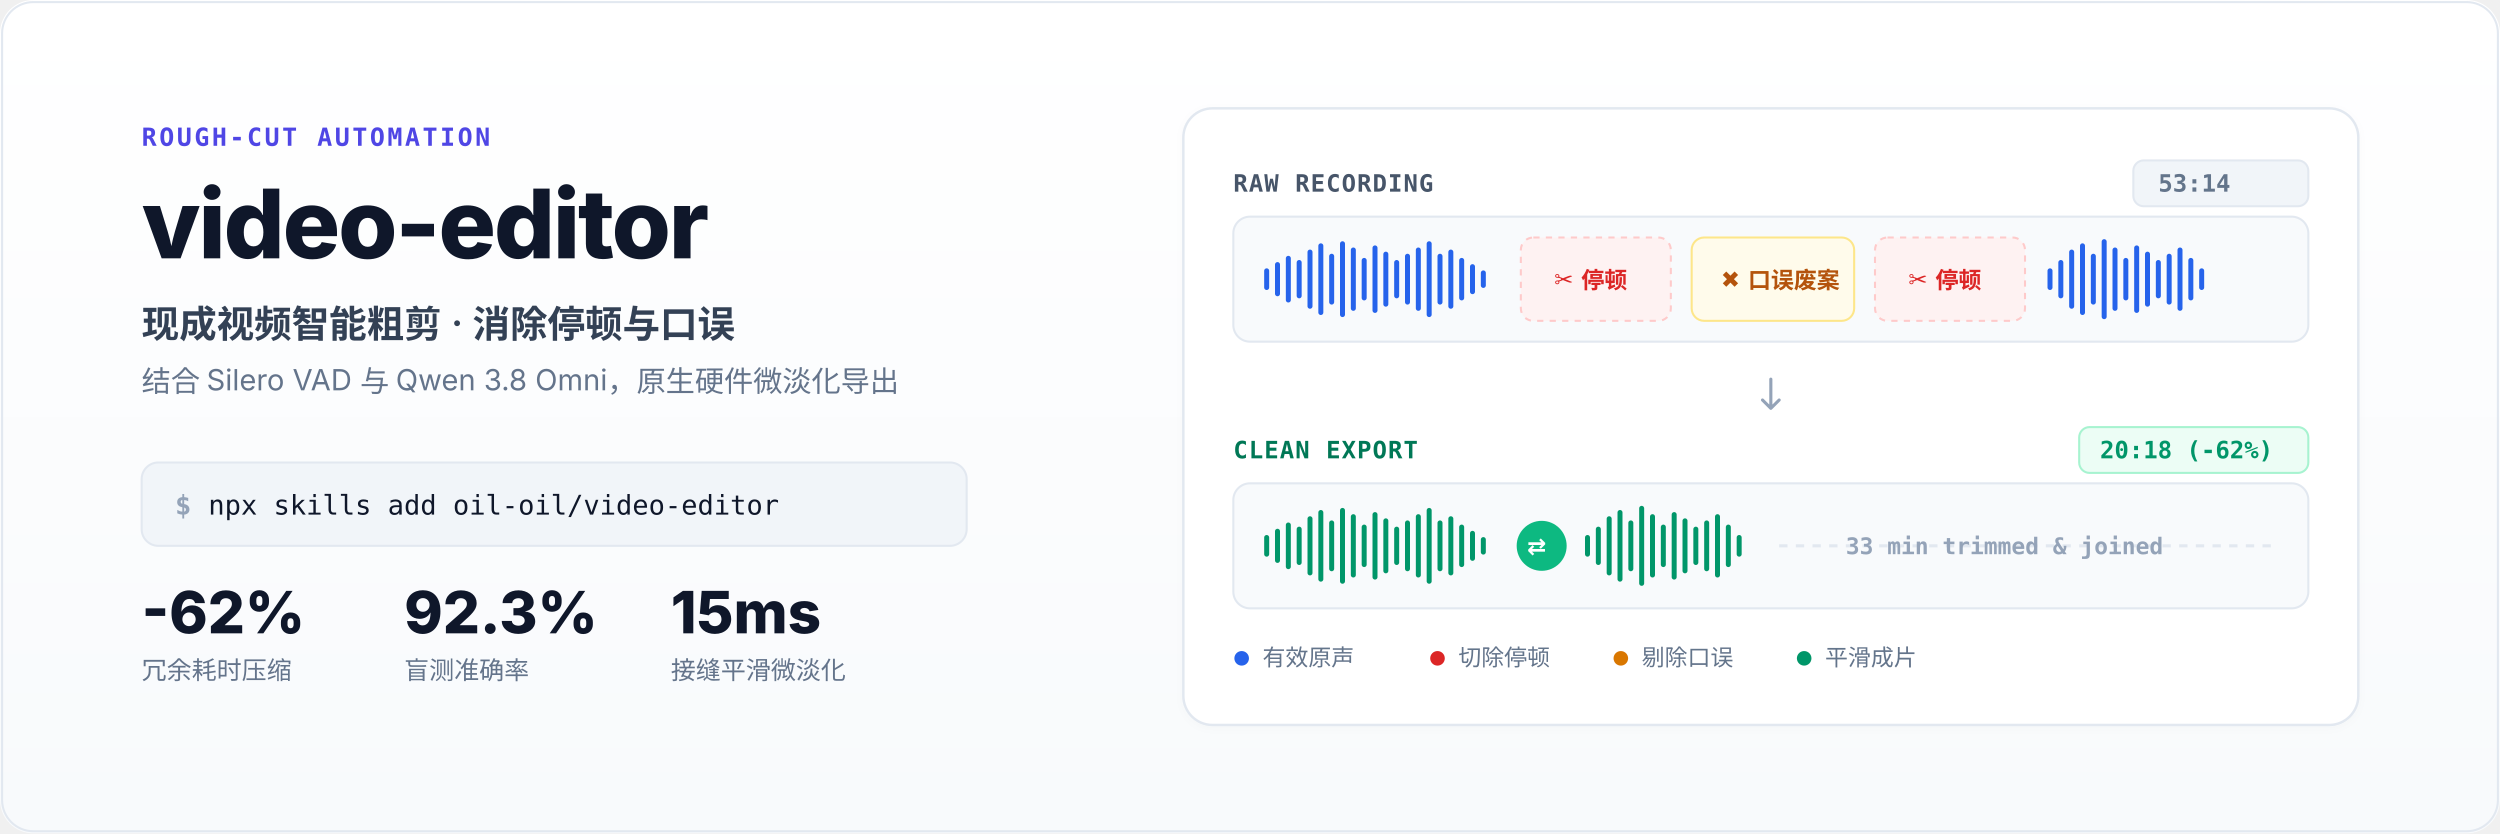
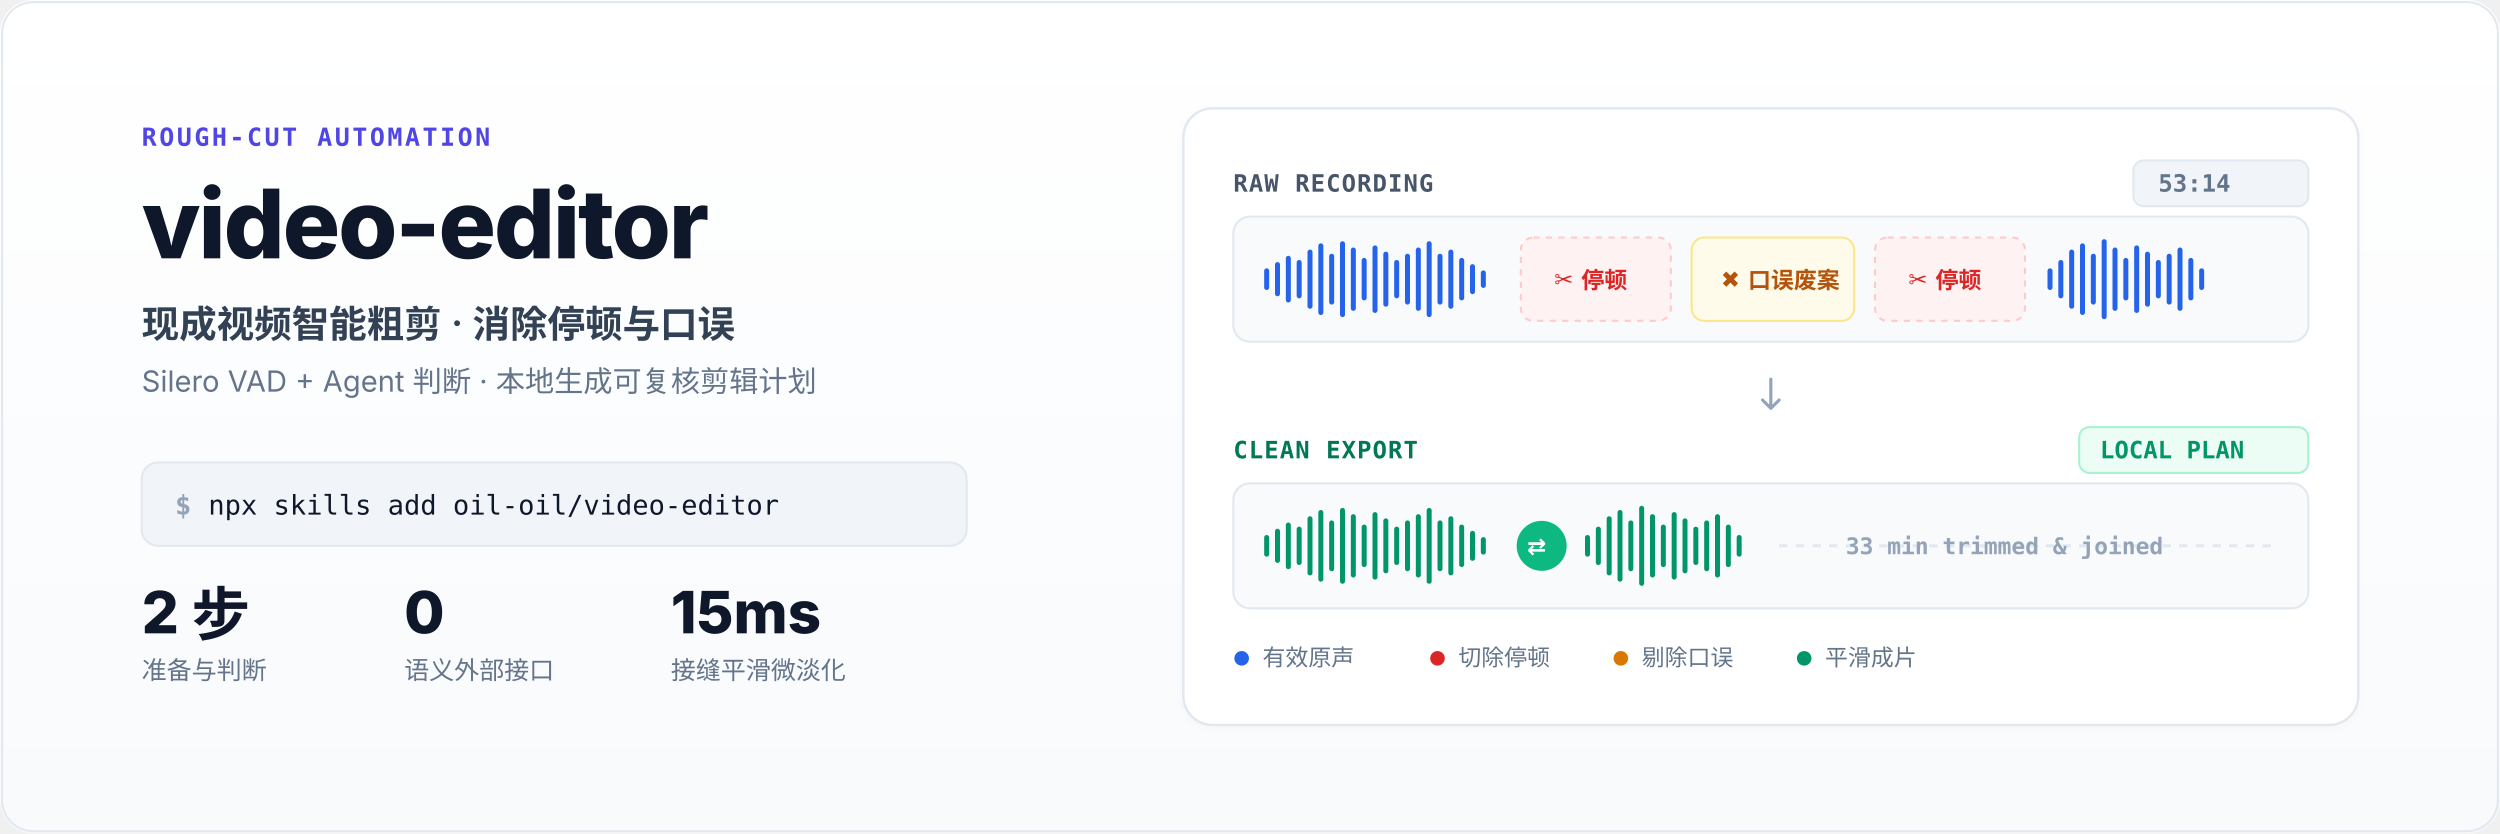
<svg xmlns="http://www.w3.org/2000/svg" width="1200" height="400" viewBox="0 0 1200 400" role="img" aria-labelledby="title desc">
  <defs>
    <linearGradient id="bg" x1="0%" y1="0%" x2="0%" y2="100%">
      <stop offset="0%" stop-color="#FFFFFF" />
      <stop offset="100%" stop-color="#F8FAFC" />
    </linearGradient>
    <filter id="shadow" x="-3%" y="-3%" width="106%" height="110%">
      <feDropShadow dx="0" dy="6" stdDeviation="16" flood-color="#0F172A" flood-opacity="0.04" />
      <feDropShadow dx="0" dy="1" stdDeviation="2" flood-color="#0F172A" flood-opacity="0.02" />
    </filter>
  </defs>
  <rect width="1200" height="400" rx="16" fill="url(#bg)" />
  <rect width="1198" height="398" x="1" y="1" rx="15" fill="none" stroke="#E2E8F0" stroke-width="1" />
  <g transform="translate(68, 56)">
    <text x="0" y="14" font-family="ui-monospace, Menlo, Monaco, monospace" font-size="12" font-weight="700" fill="#4F46E5" letter-spacing="1.2">ROUGH-CUT AUTOMATION</text>
    <text x="0" y="68" font-family="-apple-system, BlinkMacSystemFont, 'SF Pro Display', 'Segoe UI', sans-serif" font-size="46" font-weight="800" fill="#0F172A" letter-spacing="-1">video-editor</text>
    <text x="0" y="106" font-family="-apple-system, BlinkMacSystemFont, 'PingFang SC', 'SF Pro Text', sans-serif" font-size="18" font-weight="600" fill="#334155">现成视频智能粗剪 · 消除停顿与口误</text>
-     <text x="0" y="132" font-family="-apple-system, BlinkMacSystemFont, 'PingFang SC', 'SF Pro Text', sans-serif" font-size="14" font-weight="400" fill="#64748B">结合 Silero VAD 与 Qwen 3.8 Omni，原生硬件微淡化导出</text>
+     <text x="0" y="132" font-family="-apple-system, BlinkMacSystemFont, 'PingFang SC', 'SF Pro Text', sans-serif" font-size="14" font-weight="400" fill="#64748B">Silero VAD + Agent 判断 · 本地生成可复核剪辑计划</text>
    <g transform="translate(0, 166)">
      <rect width="396" height="40" rx="8" fill="#F1F5F9" stroke="#E2E8F0" stroke-width="1" />
      <text x="16" y="25" font-family="ui-monospace, Menlo, Monaco, monospace" font-size="13" font-weight="600" fill="#94A3B8">$</text>
      <text x="32" y="25" font-family="ui-monospace, Menlo, Monaco, monospace" font-size="13" font-weight="500" fill="#0F172A">npx skills add oil-oil/video-editor</text>
    </g>
    <g transform="translate(0, 248)">
      <g>
-         <text x="0" y="0" font-family="-apple-system, BlinkMacSystemFont, 'SF Pro Display', sans-serif" font-size="28" font-weight="800" fill="#0F172A">-62%</text>
-         <text x="0" y="22" font-family="-apple-system, BlinkMacSystemFont, 'PingFang SC', sans-serif" font-size="12" font-weight="500" fill="#64748B">冗余耗时压缩</text>
+         <text x="0" y="0" font-family="-apple-system, BlinkMacSystemFont, 'SF Pro Display', sans-serif" font-size="28" font-weight="800" fill="#0F172A">2 步</text>
+         <text x="0" y="22" font-family="-apple-system, BlinkMacSystemFont, 'PingFang SC', sans-serif" font-size="12" font-weight="500" fill="#64748B">准备与判断</text>
      </g>
      <g transform="translate(126, 0)">
-         <text x="0" y="0" font-family="-apple-system, BlinkMacSystemFont, 'SF Pro Display', sans-serif" font-size="28" font-weight="800" fill="#0F172A">92.3%</text>
-         <text x="0" y="22" font-family="-apple-system, BlinkMacSystemFont, 'PingFang SC', sans-serif" font-size="12" font-weight="500" fill="#64748B">盲测准确率</text>
+         <text x="0" y="0" font-family="-apple-system, BlinkMacSystemFont, 'SF Pro Display', sans-serif" font-size="28" font-weight="800" fill="#0F172A">0</text>
+         <text x="0" y="22" font-family="-apple-system, BlinkMacSystemFont, 'PingFang SC', sans-serif" font-size="12" font-weight="500" fill="#64748B">语义外部接口</text>
      </g>
      <g transform="translate(254, 0)">
        <text x="0" y="0" font-family="-apple-system, BlinkMacSystemFont, 'SF Pro Display', sans-serif" font-size="28" font-weight="800" fill="#0F172A">15ms</text>
        <text x="0" y="22" font-family="-apple-system, BlinkMacSystemFont, 'PingFang SC', sans-serif" font-size="12" font-weight="500" fill="#64748B">接缝平滑微淡化</text>
      </g>
    </g>
  </g>
  <g transform="translate(568, 52)" filter="url(#shadow)">
    <rect width="564" height="296" rx="14" fill="#FFFFFF" stroke="#E2E8F0" stroke-width="1.2" />
    <g transform="translate(24, 28)">
      <text x="0" y="12" font-family="ui-monospace, Menlo, Monaco, monospace" font-size="11.5" font-weight="700" fill="#475569" letter-spacing="0.5">RAW RECORDING</text>
      <g transform="translate(432, -3)">
        <rect width="84" height="22" rx="5" fill="#F1F5F9" stroke="#E2E8F0" stroke-width="1" />
        <text x="12" y="15" font-family="ui-monospace, Menlo, Monaco, monospace" font-size="11.5" font-weight="600" fill="#64748B">53:14</text>
      </g>
      <g transform="translate(0, 24)">
        <rect width="516" height="60" rx="8" fill="#F8FAFC" stroke="#E2E8F0" stroke-width="1" />
        <line x1="16.0" y1="26.0" x2="16.0" y2="34.0" stroke="#2563EB" stroke-width="2.4" stroke-linecap="round" />
        <line x1="21.2" y1="23.0" x2="21.2" y2="37.0" stroke="#2563EB" stroke-width="2.4" stroke-linecap="round" />
        <line x1="26.4" y1="20.0" x2="26.4" y2="40.0" stroke="#2563EB" stroke-width="2.4" stroke-linecap="round" />
        <line x1="31.6" y1="22.0" x2="31.6" y2="38.0" stroke="#2563EB" stroke-width="2.4" stroke-linecap="round" />
        <line x1="36.8" y1="17.0" x2="36.8" y2="43.0" stroke="#2563EB" stroke-width="2.4" stroke-linecap="round" />
        <line x1="42.0" y1="14.0" x2="42.0" y2="46.0" stroke="#2563EB" stroke-width="2.4" stroke-linecap="round" />
        <line x1="47.2" y1="19.0" x2="47.2" y2="41.0" stroke="#2563EB" stroke-width="2.4" stroke-linecap="round" />
        <line x1="52.4" y1="13.0" x2="52.4" y2="47.0" stroke="#2563EB" stroke-width="2.4" stroke-linecap="round" />
        <line x1="57.6" y1="16.0" x2="57.6" y2="44.0" stroke="#2563EB" stroke-width="2.4" stroke-linecap="round" />
        <line x1="62.8" y1="21.0" x2="62.8" y2="39.0" stroke="#2563EB" stroke-width="2.4" stroke-linecap="round" />
        <line x1="68.0" y1="15.0" x2="68.0" y2="45.0" stroke="#2563EB" stroke-width="2.4" stroke-linecap="round" />
        <line x1="73.2" y1="18.0" x2="73.2" y2="42.0" stroke="#2563EB" stroke-width="2.4" stroke-linecap="round" />
        <line x1="78.4" y1="22.0" x2="78.4" y2="38.0" stroke="#2563EB" stroke-width="2.4" stroke-linecap="round" />
        <line x1="83.6" y1="19.0" x2="83.6" y2="41.0" stroke="#2563EB" stroke-width="2.4" stroke-linecap="round" />
        <line x1="88.8" y1="16.0" x2="88.8" y2="44.0" stroke="#2563EB" stroke-width="2.4" stroke-linecap="round" />
        <line x1="94.0" y1="13.0" x2="94.0" y2="47.0" stroke="#2563EB" stroke-width="2.4" stroke-linecap="round" />
        <line x1="99.2" y1="19.0" x2="99.2" y2="41.0" stroke="#2563EB" stroke-width="2.4" stroke-linecap="round" />
        <line x1="104.4" y1="17.0" x2="104.4" y2="43.0" stroke="#2563EB" stroke-width="2.4" stroke-linecap="round" />
        <line x1="109.6" y1="21.0" x2="109.6" y2="39.0" stroke="#2563EB" stroke-width="2.4" stroke-linecap="round" />
        <line x1="114.8" y1="24.0" x2="114.8" y2="36.0" stroke="#2563EB" stroke-width="2.4" stroke-linecap="round" />
        <line x1="120.0" y1="27.0" x2="120.0" y2="33.0" stroke="#2563EB" stroke-width="2.4" stroke-linecap="round" />
        <g transform="translate(138, 10)">
          <rect width="72" height="40" rx="6" fill="#FEF2F2" stroke="#FECACA" stroke-width="1" stroke-dasharray="3 3" />
          <text x="16" y="24" font-family="-apple-system, BlinkMacSystemFont, 'PingFang SC', sans-serif" font-size="11" font-weight="600" fill="#DC2626">✂ 停顿</text>
        </g>
        <g transform="translate(220, 10)">
          <rect width="78" height="40" rx="6" fill="#FFFBEB" stroke="#FDE68A" stroke-width="1" />
          <text x="14" y="24" font-family="-apple-system, BlinkMacSystemFont, 'PingFang SC', sans-serif" font-size="11" font-weight="600" fill="#B45309">✖ 口误废案</text>
        </g>
        <g transform="translate(308, 10)">
          <rect width="72" height="40" rx="6" fill="#FEF2F2" stroke="#FECACA" stroke-width="1" stroke-dasharray="3 3" />
          <text x="16" y="24" font-family="-apple-system, BlinkMacSystemFont, 'PingFang SC', sans-serif" font-size="11" font-weight="600" fill="#DC2626">✂ 停顿</text>
        </g>
        <line x1="392.0" y1="26.0" x2="392.0" y2="34.0" stroke="#2563EB" stroke-width="2.4" stroke-linecap="round" />
        <line x1="397.2" y1="22.0" x2="397.2" y2="38.0" stroke="#2563EB" stroke-width="2.4" stroke-linecap="round" />
        <line x1="402.4" y1="17.0" x2="402.4" y2="43.0" stroke="#2563EB" stroke-width="2.4" stroke-linecap="round" />
        <line x1="407.6" y1="14.0" x2="407.6" y2="46.0" stroke="#2563EB" stroke-width="2.4" stroke-linecap="round" />
        <line x1="412.8" y1="19.0" x2="412.8" y2="41.0" stroke="#2563EB" stroke-width="2.4" stroke-linecap="round" />
        <line x1="418.0" y1="12.0" x2="418.0" y2="48.0" stroke="#2563EB" stroke-width="2.4" stroke-linecap="round" />
        <line x1="423.2" y1="16.0" x2="423.2" y2="44.0" stroke="#2563EB" stroke-width="2.4" stroke-linecap="round" />
        <line x1="428.4" y1="21.0" x2="428.4" y2="39.0" stroke="#2563EB" stroke-width="2.4" stroke-linecap="round" />
        <line x1="433.6" y1="15.0" x2="433.6" y2="45.0" stroke="#2563EB" stroke-width="2.4" stroke-linecap="round" />
        <line x1="438.8" y1="18.0" x2="438.8" y2="42.0" stroke="#2563EB" stroke-width="2.4" stroke-linecap="round" />
        <line x1="444.0" y1="22.0" x2="444.0" y2="38.0" stroke="#2563EB" stroke-width="2.4" stroke-linecap="round" />
        <line x1="449.2" y1="19.0" x2="449.2" y2="41.0" stroke="#2563EB" stroke-width="2.4" stroke-linecap="round" />
        <line x1="454.4" y1="16.0" x2="454.4" y2="44.0" stroke="#2563EB" stroke-width="2.4" stroke-linecap="round" />
        <line x1="459.6" y1="21.0" x2="459.6" y2="39.0" stroke="#2563EB" stroke-width="2.4" stroke-linecap="round" />
        <line x1="464.8" y1="26.0" x2="464.8" y2="34.0" stroke="#2563EB" stroke-width="2.4" stroke-linecap="round" />
      </g>
    </g>
    <g transform="translate(272, 130)">
      <path d="M 10 0 L 10 14 M 6 10 L 10 14 L 14 10" fill="none" stroke="#94A3B8" stroke-width="1.5" stroke-linecap="round" stroke-linejoin="round" />
    </g>
    <g transform="translate(24, 156)">
      <text x="0" y="12" font-family="ui-monospace, Menlo, Monaco, monospace" font-size="11.5" font-weight="700" fill="#047857" letter-spacing="0.5">CLEAN EXPORT</text>
      <g transform="translate(406, -3)">
        <rect width="110" height="22" rx="5" fill="#ECFDF5" stroke="#A7F3D0" stroke-width="1" />
-         <text x="10" y="15" font-family="ui-monospace, Menlo, Monaco, monospace" font-size="11.5" font-weight="700" fill="#059669">20:18 (-62%)</text>
+         <text x="10" y="15" font-family="ui-monospace, Menlo, Monaco, monospace" font-size="11.5" font-weight="700" fill="#059669">LOCAL PLAN</text>
      </g>
      <g transform="translate(0, 24)">
        <rect width="516" height="60" rx="8" fill="#F8FAFC" stroke="#E2E8F0" stroke-width="1" />
        <line x1="16.0" y1="26.0" x2="16.0" y2="34.0" stroke="#059669" stroke-width="2.4" stroke-linecap="round" />
        <line x1="21.2" y1="23.0" x2="21.2" y2="37.0" stroke="#059669" stroke-width="2.4" stroke-linecap="round" />
        <line x1="26.4" y1="20.0" x2="26.4" y2="40.0" stroke="#059669" stroke-width="2.4" stroke-linecap="round" />
        <line x1="31.6" y1="22.0" x2="31.6" y2="38.0" stroke="#059669" stroke-width="2.4" stroke-linecap="round" />
        <line x1="36.8" y1="17.0" x2="36.8" y2="43.0" stroke="#059669" stroke-width="2.4" stroke-linecap="round" />
        <line x1="42.0" y1="14.0" x2="42.0" y2="46.0" stroke="#059669" stroke-width="2.4" stroke-linecap="round" />
        <line x1="47.2" y1="19.0" x2="47.2" y2="41.0" stroke="#059669" stroke-width="2.4" stroke-linecap="round" />
        <line x1="52.4" y1="13.0" x2="52.4" y2="47.0" stroke="#059669" stroke-width="2.4" stroke-linecap="round" />
        <line x1="57.6" y1="16.0" x2="57.6" y2="44.0" stroke="#059669" stroke-width="2.4" stroke-linecap="round" />
        <line x1="62.8" y1="21.0" x2="62.8" y2="39.0" stroke="#059669" stroke-width="2.4" stroke-linecap="round" />
        <line x1="68.0" y1="15.0" x2="68.0" y2="45.0" stroke="#059669" stroke-width="2.4" stroke-linecap="round" />
        <line x1="73.2" y1="18.0" x2="73.2" y2="42.0" stroke="#059669" stroke-width="2.4" stroke-linecap="round" />
        <line x1="78.4" y1="22.0" x2="78.4" y2="38.0" stroke="#059669" stroke-width="2.4" stroke-linecap="round" />
        <line x1="83.6" y1="19.0" x2="83.6" y2="41.0" stroke="#059669" stroke-width="2.4" stroke-linecap="round" />
        <line x1="88.8" y1="16.0" x2="88.8" y2="44.0" stroke="#059669" stroke-width="2.4" stroke-linecap="round" />
        <line x1="94.0" y1="13.0" x2="94.0" y2="47.0" stroke="#059669" stroke-width="2.4" stroke-linecap="round" />
        <line x1="99.2" y1="19.0" x2="99.2" y2="41.0" stroke="#059669" stroke-width="2.4" stroke-linecap="round" />
        <line x1="104.4" y1="17.0" x2="104.4" y2="43.0" stroke="#059669" stroke-width="2.4" stroke-linecap="round" />
        <line x1="109.6" y1="21.0" x2="109.6" y2="39.0" stroke="#059669" stroke-width="2.4" stroke-linecap="round" />
        <line x1="114.8" y1="24.0" x2="114.8" y2="36.0" stroke="#059669" stroke-width="2.4" stroke-linecap="round" />
        <line x1="120.0" y1="27.0" x2="120.0" y2="33.0" stroke="#059669" stroke-width="2.4" stroke-linecap="round" />
        <g transform="translate(136, 18)">
          <rect width="24" height="24" rx="12" fill="#10B981" />
          <text x="5" y="16" font-family="sans-serif" font-size="11" font-weight="bold" fill="#FFFFFF">⇄</text>
        </g>
        <line x1="170.0" y1="26.0" x2="170.0" y2="34.0" stroke="#059669" stroke-width="2.4" stroke-linecap="round" />
        <line x1="175.2" y1="22.0" x2="175.2" y2="38.0" stroke="#059669" stroke-width="2.4" stroke-linecap="round" />
        <line x1="180.4" y1="17.0" x2="180.4" y2="43.0" stroke="#059669" stroke-width="2.4" stroke-linecap="round" />
        <line x1="185.6" y1="14.0" x2="185.6" y2="46.0" stroke="#059669" stroke-width="2.4" stroke-linecap="round" />
        <line x1="190.8" y1="19.0" x2="190.8" y2="41.0" stroke="#059669" stroke-width="2.4" stroke-linecap="round" />
        <line x1="196.0" y1="12.0" x2="196.0" y2="48.0" stroke="#059669" stroke-width="2.4" stroke-linecap="round" />
        <line x1="201.2" y1="16.0" x2="201.2" y2="44.0" stroke="#059669" stroke-width="2.4" stroke-linecap="round" />
        <line x1="206.4" y1="21.0" x2="206.4" y2="39.0" stroke="#059669" stroke-width="2.4" stroke-linecap="round" />
        <line x1="211.6" y1="15.0" x2="211.6" y2="45.0" stroke="#059669" stroke-width="2.4" stroke-linecap="round" />
        <line x1="216.8" y1="18.0" x2="216.8" y2="42.0" stroke="#059669" stroke-width="2.4" stroke-linecap="round" />
        <line x1="222.0" y1="22.0" x2="222.0" y2="38.0" stroke="#059669" stroke-width="2.4" stroke-linecap="round" />
        <line x1="227.2" y1="19.0" x2="227.2" y2="41.0" stroke="#059669" stroke-width="2.4" stroke-linecap="round" />
        <line x1="232.4" y1="16.0" x2="232.4" y2="44.0" stroke="#059669" stroke-width="2.4" stroke-linecap="round" />
        <line x1="237.6" y1="21.0" x2="237.6" y2="39.0" stroke="#059669" stroke-width="2.4" stroke-linecap="round" />
        <line x1="242.8" y1="26.0" x2="242.8" y2="34.0" stroke="#059669" stroke-width="2.4" stroke-linecap="round" />
        <g transform="translate(262, 18)">
          <line x1="0" y1="12" x2="236" y2="12" stroke="#E2E8F0" stroke-width="1.5" stroke-dasharray="4 4" />
          <text x="32" y="16" font-family="ui-monospace, Menlo, Monaco, monospace" font-size="11" font-weight="600" fill="#94A3B8">33 min trimmed &amp; joined</text>
        </g>
      </g>
    </g>
    <g transform="translate(24, 260)">
      <circle cx="4" cy="4" r="3.5" fill="#2563EB" />
      <text x="14" y="7.5" font-family="-apple-system, BlinkMacSystemFont, 'PingFang SC', sans-serif" font-size="11" fill="#64748B">有效原声</text>
      <g transform="translate(94, 0)">
        <circle cx="4" cy="4" r="3.5" fill="#DC2626" />
        <text x="14" y="7.5" font-family="-apple-system, BlinkMacSystemFont, 'PingFang SC', sans-serif" font-size="11" fill="#64748B">切除停顿</text>
      </g>
      <g transform="translate(182, 0)">
        <circle cx="4" cy="4" r="3.5" fill="#D97706" />
        <text x="14" y="7.5" font-family="-apple-system, BlinkMacSystemFont, 'PingFang SC', sans-serif" font-size="11" fill="#64748B">剔除口误</text>
      </g>
      <g transform="translate(270, 0)">
        <circle cx="4" cy="4" r="3.5" fill="#059669" />
        <text x="14" y="7.5" font-family="-apple-system, BlinkMacSystemFont, 'PingFang SC', sans-serif" font-size="11" fill="#64748B">平滑成片</text>
      </g>
    </g>
  </g>
</svg>
